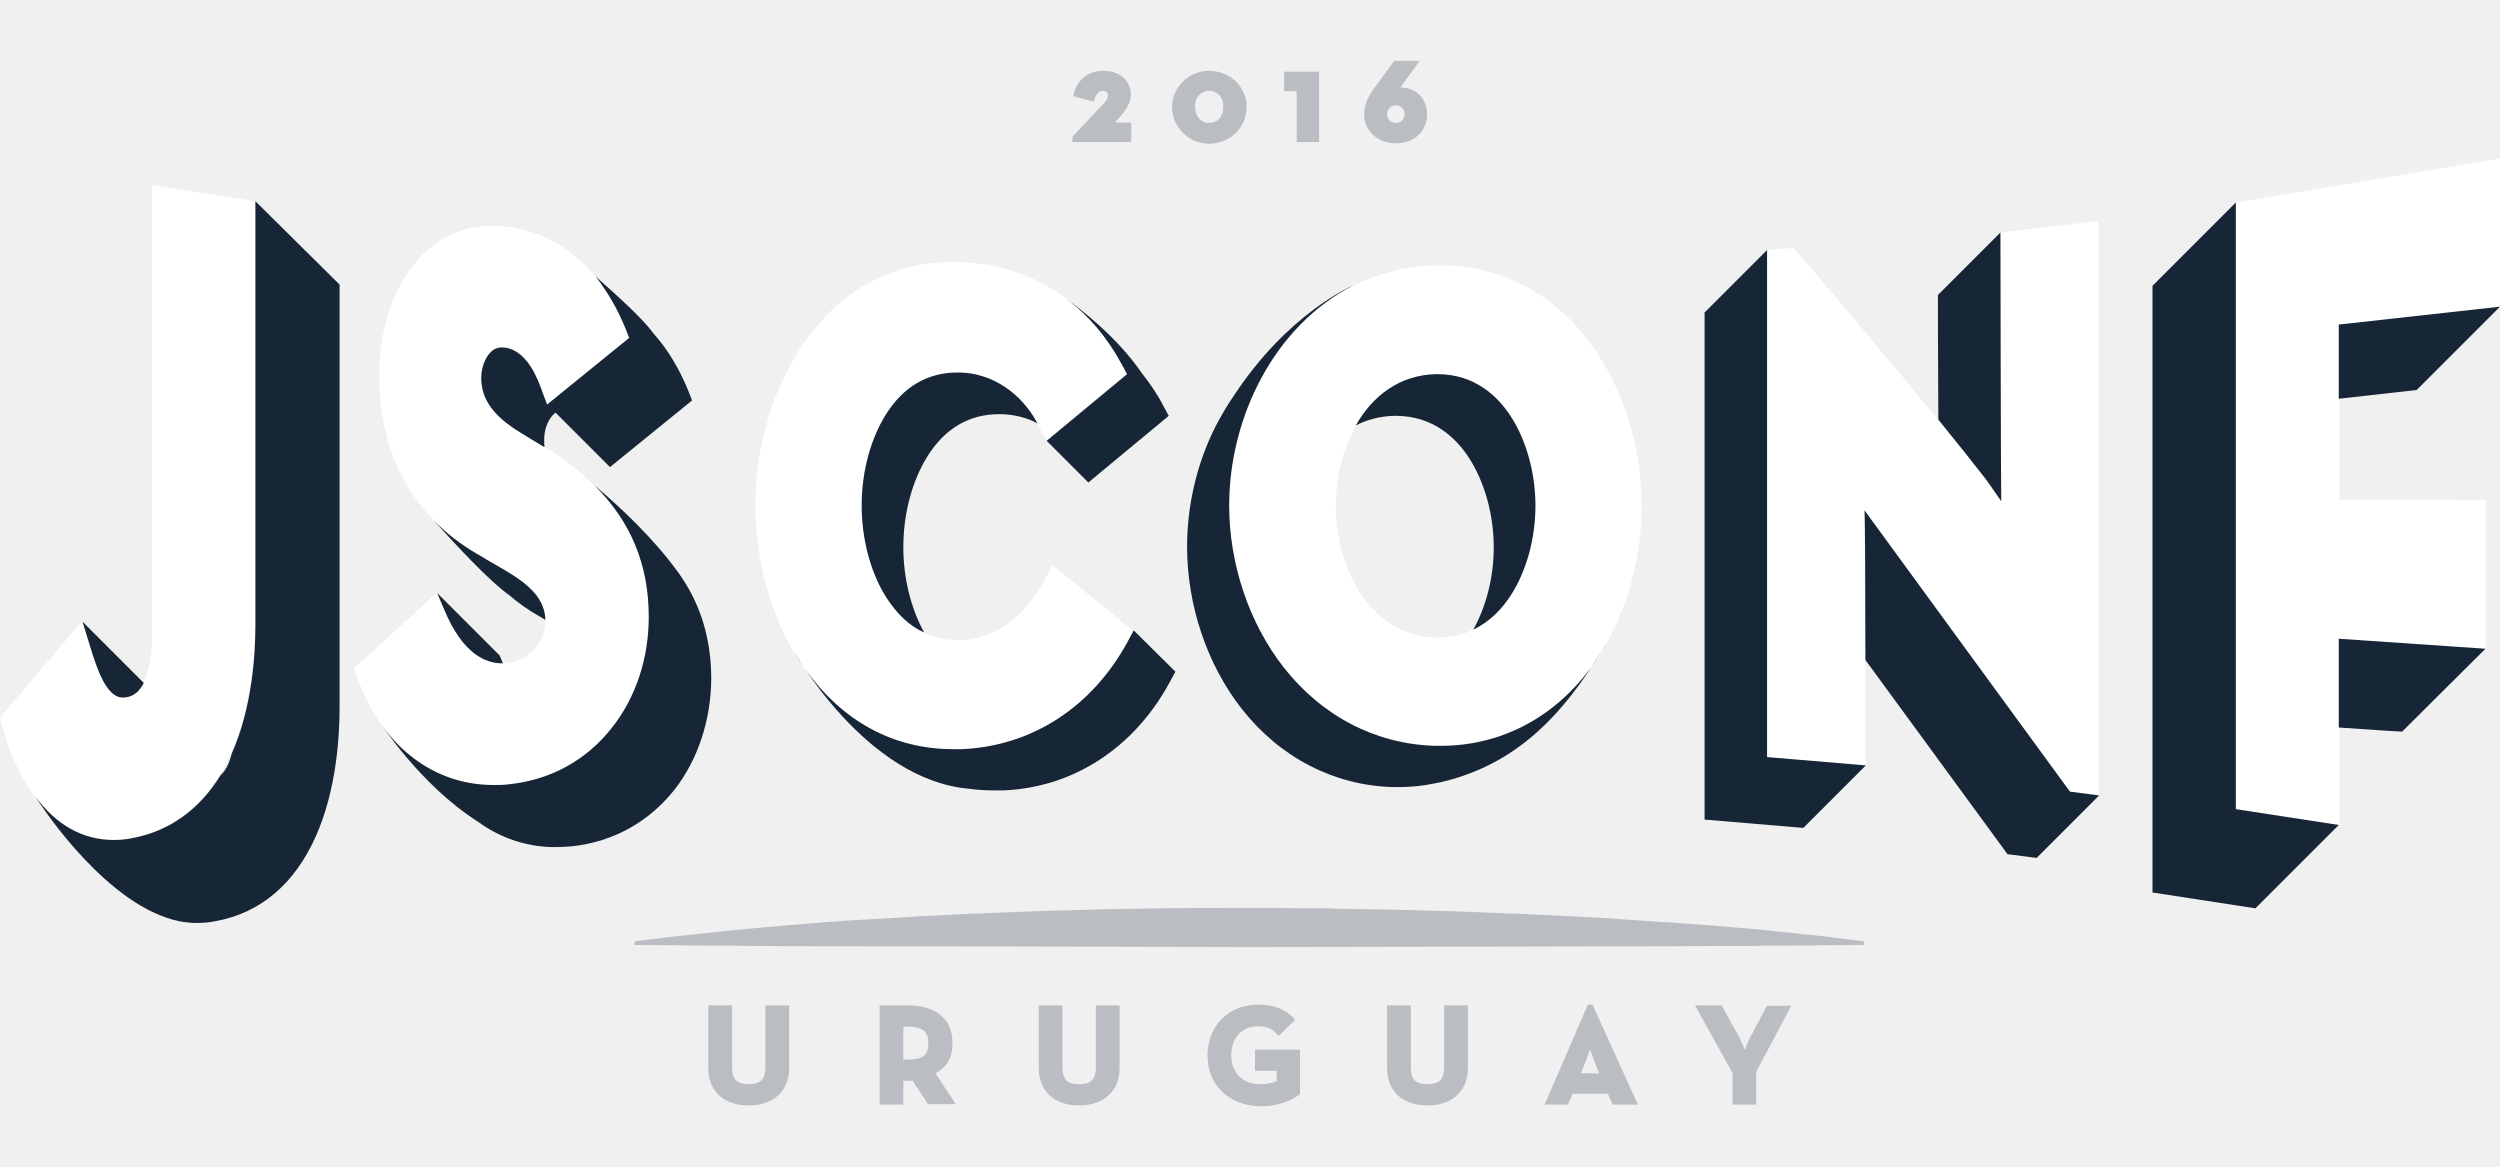
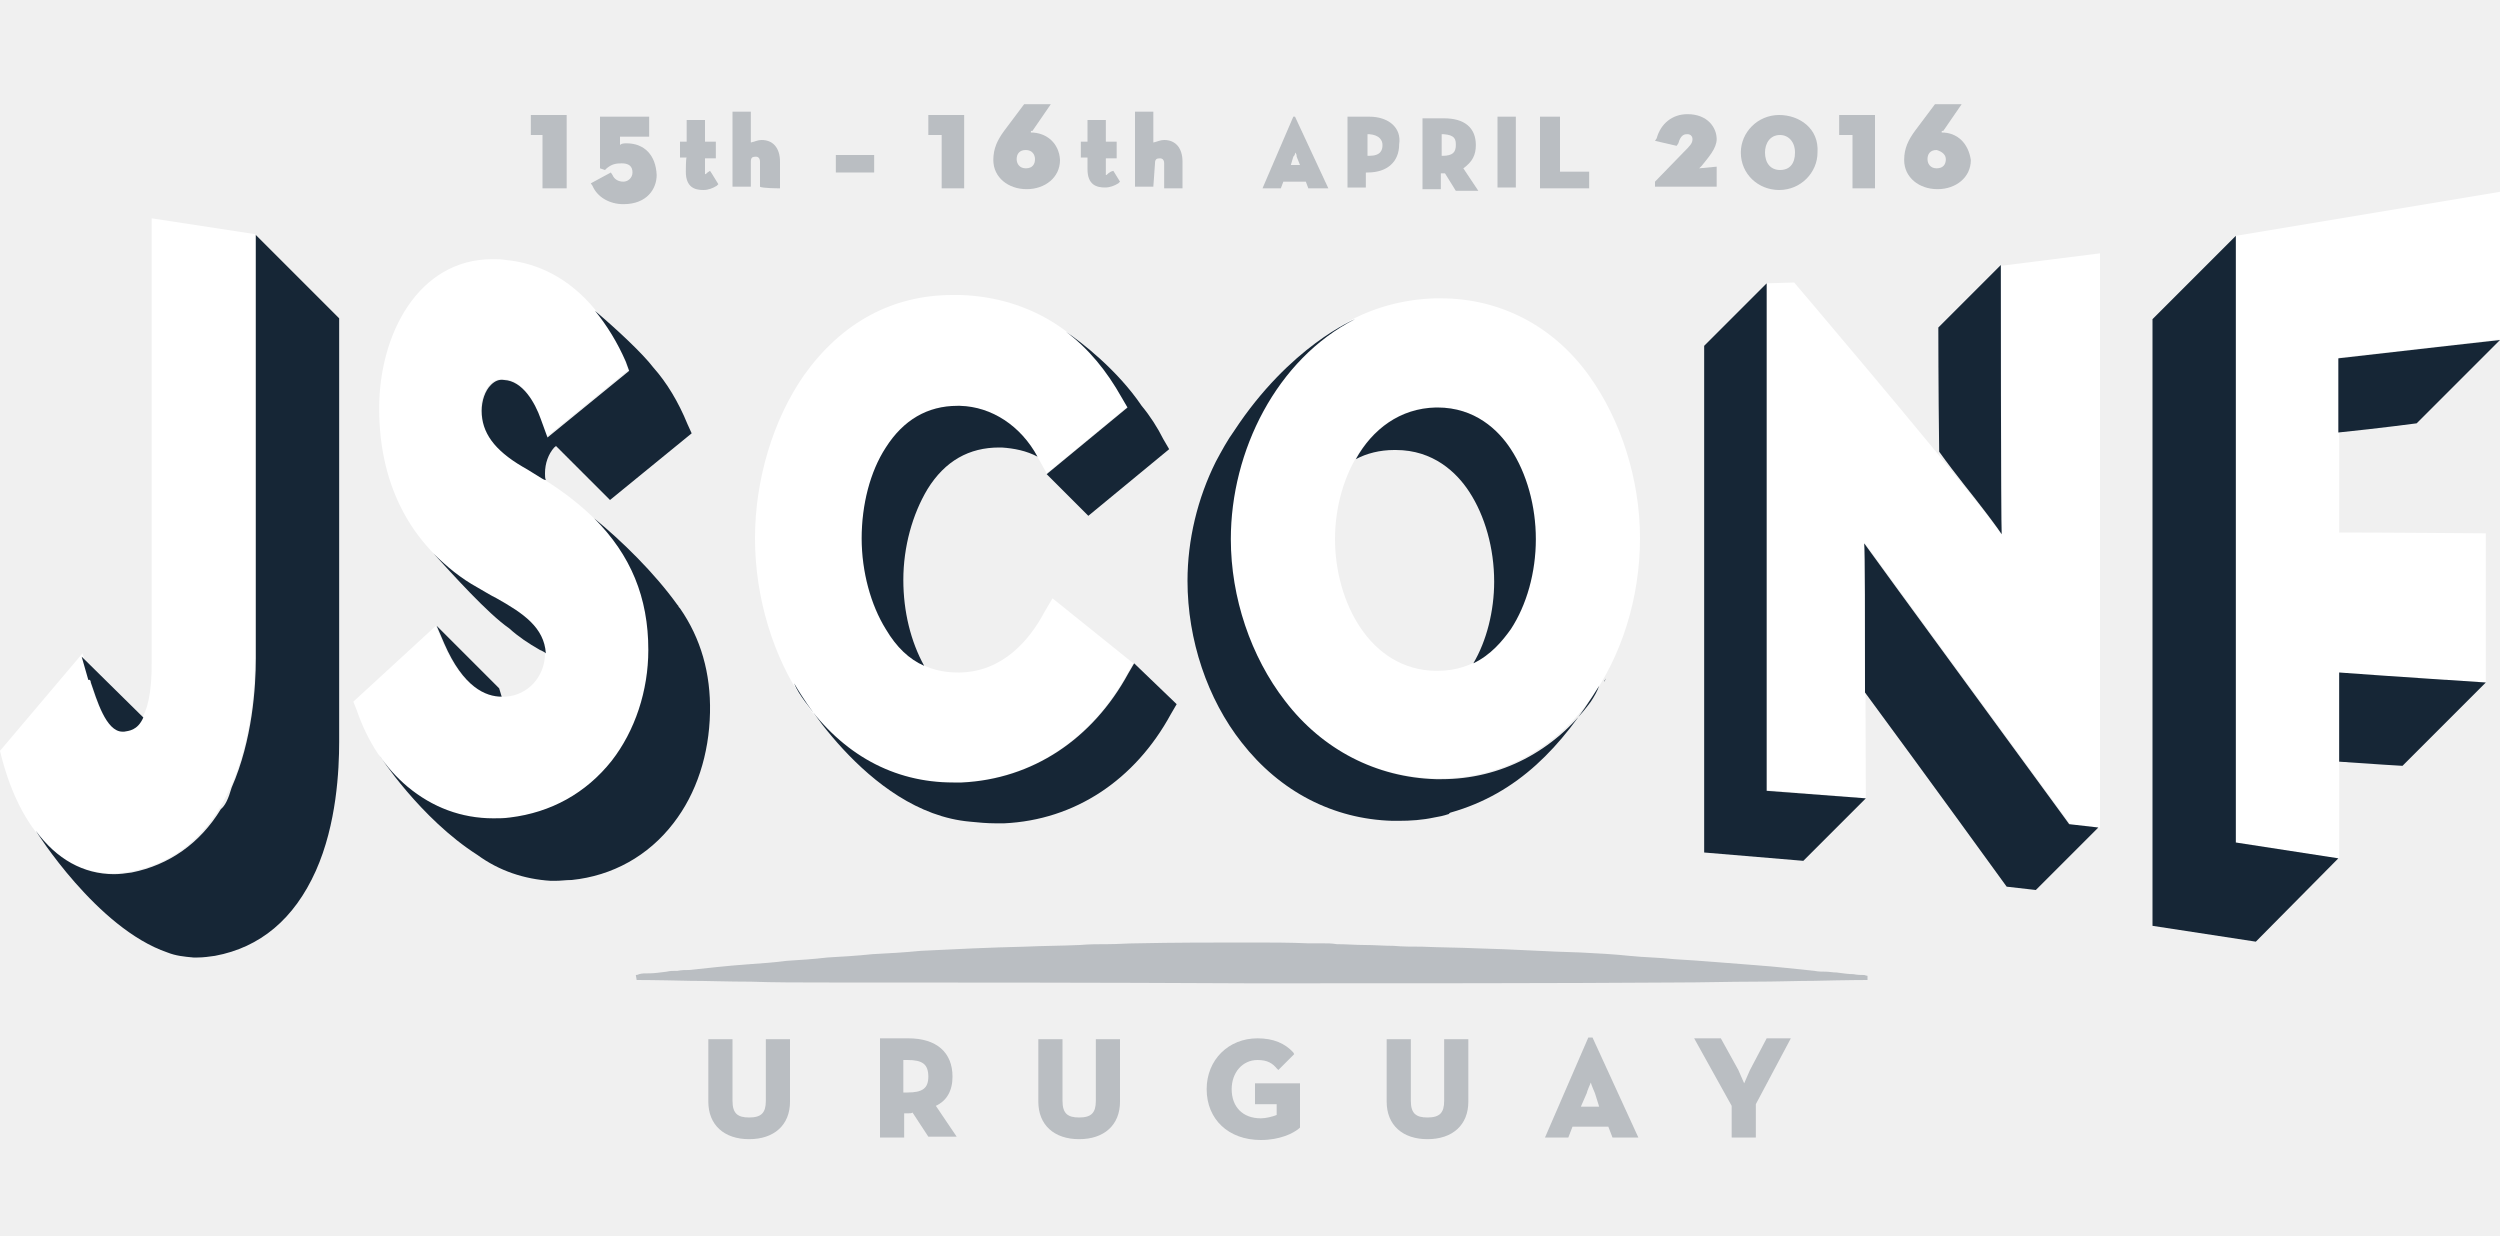
- <svg xmlns="http://www.w3.org/2000/svg" version="1.1" id="Layer_1" x="0px" y="0px" viewBox="0 0 600 280" enable-background="new 0 0 600 280" xml:space="preserve">
+ <svg xmlns="http://www.w3.org/2000/svg" version="1.1" id="Layer_1" x="0px" y="0px" viewBox="0 161 300 148.3" enable-background="new 0 161 300 148.3" xml:space="preserve">
+   <g>
+     <path fill="#FFFFFF" d="M18.2,187.2v53.1c0.1,8-2.5,8.3-3.4,8.3c-0.1,0-0.1,0-0.2,0c-1.9,0-3.2-3.8-3.8-5.9   c-0.1-0.1-0.1-0.4-0.1-0.5l-0.8-2.8L0,251.1l0.2,0.8c2.3,8.8,7.2,13.9,13.3,13.9c0.7,0,1.4-0.1,2.1-0.2c5.4-1,9.5-4.4,12.1-10.2   c2.5-5.6,2.9-12.1,2.9-15.5v-50.8L18.2,187.2z" />
+     <path fill="#FFFFFF" d="M64.9,218.3c-0.9-0.5-1.3-0.8-2.3-1.4l0,0c-3.4-2-4.8-4.1-4.9-6.7c0-1.2,0.4-2.3,1.1-3.1   c0.5-0.5,1-0.6,1.6-0.6c2.3,0.1,3.7,2.6,4.4,4.7l0.8,2.2l9.8-8l-0.4-1.1c-2.9-7.1-8-11.5-14.3-12.1c-0.5-0.1-1.1-0.1-1.6-0.1   c-8.9,0-13.6,9-13.6,17.9c0,9.6,4.1,17,11.8,21.5c0.9,0.5,1.4,0.8,2.3,1.3c3.2,1.8,5.8,3.5,5.8,6.8c-0.1,2.6-2,4.8-4.7,5   c-0.2,0-0.3,0-0.5,0c-1.9,0-4.7-1.1-7-6.4l-0.9-2.1l-9.9,9.1l0.4,1c1.3,3.8,3.4,7,6.1,9.2c2.9,2.5,6.5,3.8,10.3,3.8   c0.7,0,1.3-0.1,2-0.1c4.9-0.5,9.2-2.9,12.2-6.8c2.8-3.6,4.3-8.3,4.4-13.3C77.9,230.3,73.7,223.7,64.9,218.3z" />
+     <path fill="#FFFFFF" d="M126.3,232.8l-1,1.7c-1.7,3.2-4.9,7.1-10.1,7.2c-0.1,0-0.2,0-0.3,0c-3.6,0-6.5-1.7-8.6-5.2   c-1.9-2.9-2.9-7-2.9-10.9s1.1-7.9,2.9-10.9c2.1-3.4,5-5,8.6-5c0.1,0,0.2,0,0.3,0c4,0.1,7.4,2.5,9.4,6.3l1,1.8l9.7-8l-0.7-1.2   c-4.1-7.5-10.9-11.9-19.3-12.2c-0.4,0-0.7,0-1,0c-7.2,0-13.3,3.3-17.8,9.6c-3.7,5.3-5.9,12.5-5.9,19.6s2.2,14.3,5.9,19.6   c4.4,6.3,10.6,9.7,17.8,9.7c0.4,0,0.7,0,1,0c8.5-0.4,15.7-5.2,20-13.1l0.7-1.2L126.3,232.8z" />
+     <path fill="#FFFFFF" d="M172.9,196.8c-0.2,0-0.5,0-0.7,0c-15.5,0.5-24.7,15-24.7,28.8c0,7.1,2.4,14.2,6.5,19.4   c4.6,5.9,11,9.2,18.1,9.4c0.2,0,0.4,0,0.7,0c7.1,0,13.5-3.3,17.9-9.3c3.9-5.3,6.1-12.4,6.1-19.5s-2.3-14.2-6.1-19.5   C186.4,200.1,180,196.8,172.9,196.8z M184.3,225.7c0,4-1.1,7.9-3,10.8c-1.5,2.3-4.3,5-8.8,5c-0.1,0-0.1,0-0.2,0   c-7.9-0.1-12.1-8.3-12.1-15.8c0-7.6,4.3-15.7,12.1-15.8c0.1,0,0.1,0,0.2,0c4.5,0,7.3,2.7,8.8,5   C183.2,217.8,184.3,221.7,184.3,225.7z" />
+     <path fill="#FFFFFF" d="M240.1,192.9c0,0,0.1,30.7,0.1,32.3c-0.6-0.9-1.9-2.6-1.9-2.6c-7-8.9-23-27.7-23-27.7L212,195v60.8l11.9,1   c0,0-0.1-29.2-0.1-30.6c0.6,0.8,24.7,33.8,24.7,33.8l3.5,0.4v-69L240.1,192.9z" />
+     <path fill="#FFFFFF" d="M268.3,189.3v72.8l12.4,1.9v-22.3c5.3,0.4,17.6,1.2,17.6,1.2V225c0,0-12.2-0.1-17.6-0.1v-21   c5.9-0.6,19.4-2.2,19.4-2.2V184L268.3,189.3z" />
+   </g>
  <g>
    <g>
-       <g>
-         <path fill="#FFFFFF" d="M36.5,44.4l0,106.2c0.2,16-5.1,16.5-6.8,16.7c-0.1,0-0.3,0-0.4,0c-3.9,0-6.3-7.6-7.6-11.7     c-0.1-0.3-0.2-0.7-0.3-1l-1.7-5.5L0,172.2l0.4,1.6c4.7,17.6,14.4,27.7,26.7,27.7c1.4,0,2.8-0.1,4.2-0.4     c10.8-1.9,19.1-8.9,24.2-20.4c5-11.2,5.7-24.2,5.7-30.9V48.3L36.5,44.4z" />
-         <path fill="#FFFFFF" d="M129.8,106.7c-1.8-1.1-2.7-1.7-4.6-2.8l0,0c-6.7-4-9.6-8.1-9.7-13.3c0-2.4,0.8-4.7,2.2-6.1     c0.9-0.9,1.9-1.2,3.1-1.2c4.6,0.3,7.4,5.3,8.9,9.4l1.6,4.3l19.7-16l-0.9-2.3c-5.8-14.2-16-22.9-28.7-24.3     c-1.1-0.1-2.1-0.2-3.2-0.2c-17.9,0-27.2,18-27.2,35.7c0,19.2,8.1,34,23.6,43c1.8,1.1,2.8,1.6,4.6,2.7c6.4,3.6,11.7,7.1,11.7,13.5     c-0.1,5.3-4.1,9.6-9.4,10c-0.3,0-0.6,0-0.9,0c-3.9,0-9.5-2.2-13.9-12.7l-1.8-4.2L85,160.4l0.7,2c2.6,7.6,6.8,13.9,12.2,18.5     c5.9,5,13,7.6,20.6,7.6c1.3,0,2.7-0.1,4-0.2c9.9-1.1,18.4-5.9,24.5-13.6c5.6-7.2,8.7-16.6,8.8-26.5     C155.7,130.6,147.5,117.4,129.8,106.7z" />
-         <path fill="#FFFFFF" d="M252.6,135.7l-1.9,3.5c-3.5,6.4-9.8,14.1-20.2,14.4c-0.2,0-0.4,0-0.6,0c-7.2,0-13-3.5-17.3-10.3     c-3.7-5.9-5.8-13.9-5.8-21.9c0-8,2.1-15.9,5.8-21.8c4.2-6.7,10-10.1,17.2-10.1c0.2,0,0.4,0,0.6,0c7.9,0.2,14.9,4.9,18.8,12.6     l1.9,3.6l19.3-16l-1.3-2.4c-8.1-15-21.7-23.7-38.5-24.4c-0.7,0-1.3,0-2,0c-14.4,0-26.7,6.6-35.5,19.2     c-7.5,10.7-11.8,24.9-11.8,39.2c0,14.3,4.3,28.6,11.8,39.3c8.8,12.6,21.1,19.3,35.6,19.3c0.7,0,1.3,0,2,0     c16.9-0.7,31.5-10.3,40-26.1l1.3-2.4L252.6,135.7z" />
-         <path fill="#FFFFFF" d="M345.8,63.7c-0.4,0-0.9,0-1.4,0c-30.9,0.9-49.4,30-49.4,57.6c0,14.1,4.8,28.3,13.1,38.9     c9.2,11.7,22.1,18.4,36.3,18.8c0.5,0,0.9,0,1.4,0c14.3,0,27-6.6,35.9-18.6c7.8-10.6,12.3-24.8,12.3-39s-4.5-28.4-12.3-39     C372.8,70.3,360,63.7,345.8,63.7z M368.6,121.4c0,7.9-2.2,15.8-6,21.6c-3,4.6-8.5,10-17.5,10c-0.1,0-0.3,0-0.4,0     c-15.7-0.3-24.1-16.5-24.1-31.6c0-15.1,8.5-31.3,24.1-31.6c0.1,0,0.3,0,0.4,0c9,0,14.5,5.4,17.5,10     C366.4,105.6,368.6,113.5,368.6,121.4z" />
-         <path fill="#FFFFFF" d="M480.1,55.8c0,0,0.1,61.5,0.2,64.5c-1.2-1.8-3.7-5.3-3.7-5.3c-13.9-17.9-46.1-55.5-46.1-55.5l-6.5,0.5     v121.7l23.7,2c0,0-0.1-58.5-0.3-61.2c1.2,1.7,49.3,67.5,49.3,67.5l7,0.9V53L480.1,55.8z" />
-         <path fill="#FFFFFF" d="M536.6,48.6v145.6l24.8,3.8v-44.7c10.6,0.7,35.2,2.4,35.2,2.4V120c0,0-24.5-0.1-35.2-0.1v-42     c11.9-1.2,38.7-4.3,38.7-4.3V38L536.6,48.6z" />
-       </g>
-       <g>
-         <g>
-           <path fill="#162636" d="M61.3,48.3v101.7c0,6.7-0.7,19.7-5.7,30.9c0,0,0,0,0,0c-0.7,2.8-1.7,4.3-2.7,5.2      c-5.1,8.3-12.4,13.5-21.4,15.1c-1.4,0.3-2.9,0.4-4.2,0.4c-7.4,0-13.8-3.6-18.8-10.4l0,0c0,0,14.6,23.4,31.6,29.1      c2,0.7,4.1,1.1,6.3,1.2c0.3,0,0.6,0,1,0c1.4,0,2.8-0.1,4.2-0.4c10.8-1.9,19.1-8.9,24.2-20.4c5-11.2,5.7-24.2,5.7-30.9V68.3      L61.3,48.3z" />
-           <path fill="#162636" d="M21.8,155.7c1.3,4.1,3.6,11.7,7.6,11.7c0.1,0,0.3,0,0.4,0c1-0.1,3.1-0.3,4.7-3.5l-14.7-14.7l1.7,5.5      C21.6,155,21.7,155.3,21.8,155.7z" />
-         </g>
-         <g>
-           <polygon fill="#162636" points="100.9,121.4 100.9,121.4 100.9,121.4     " />
-           <path fill="#162636" d="M150.1,78.8l0.9,2.3l-19.7,16l-1.6-4.3c-1.5-4.1-4.3-9.1-8.9-9.4c-1.2-0.1-2.3,0.3-3.1,1.2      c-1.3,1.3-2.2,3.7-2.2,6.1c0,5.2,3,9.3,9.7,13.3l0,0c1.8,1.1,2.7,1.7,4.6,2.8c0.3,0.2,0.6,0.4,0.9,0.5c0,0,0,0,0,0      c-0.1-0.5-0.1-1.1-0.1-1.7c0-2.4,0.8-4.7,2.2-6.1c0.2-0.2,0.4-0.3,0.5-0.5l13.1,13.1l19.7-16l-0.9-2.3c-2.2-5.4-5-10-8.3-13.7      l0,0c-2.5-3.5-8.6-9-13.9-13.7C145.7,69.9,148.2,74.1,150.1,78.8z" />
-           <path fill="#162636" d="M120.5,159.2c0.1,0,0.1,0,0.2,0l-0.8-1.9l-15-15l1.8,4.2C111.1,157,116.6,159.2,120.5,159.2z" />
-           <path fill="#162636" d="M119.2,135.7c-1.9-1.1-2.8-1.6-4.6-2.7c-4-2.3-7.5-5-10.5-8.1c4.6,5.1,13.1,14.4,18.2,18c0,0,0,0,0,0      c2.2,1.9,4.6,3.6,7.3,5.1c0.5,0.3,0.9,0.5,1.3,0.8C130.7,142.7,125.5,139.3,119.2,135.7z" />
-           <path fill="#162636" d="M163.2,138C163.2,138,163.2,138,163.2,138c-0.1-0.2-0.3-0.4-0.4-0.6c0,0-0.1-0.1-0.1-0.1      c-5.6-7.8-13.5-15.3-20-20.8c8.8,8.8,13,19.1,13,31.6c0,9.9-3.1,19.3-8.8,26.5c-6.1,7.8-14.6,12.5-24.5,13.6      c-1.3,0.2-2.7,0.2-4,0.2c-7.6,0-14.7-2.6-20.6-7.6c-2.5-2.1-4.8-4.7-6.7-7.6c0,0,9.7,15.2,23.6,24c5.2,3.8,11.2,5.9,17.6,6.1      c0.4,0,0.7,0,1.1,0c1.3,0,2.7-0.1,4-0.2c9.9-1.1,18.4-5.9,24.5-13.6c5.6-7.2,8.7-16.6,8.8-26.5      C170.7,153.6,168.3,145.3,163.2,138z" />
-         </g>
-         <g>
-           <path fill="#162636" d="M269.2,87.4l1.3,2.4l-19.3,16l10,10l19.3-16l-1.3-2.4c-1.5-2.9-3.3-5.5-5.2-7.9c0,0,0,0,0,0      c-5.9-8.6-14.6-15.3-18.3-17.9C261.1,75.5,265.7,80.9,269.2,87.4z" />
-           <path fill="#162636" d="M221.8,151.8c-3.2-5.8-5-13.1-5-20.5c0-8,2.1-15.9,5.8-21.8c4.2-6.7,10-10.1,17.2-10.1      c0.2,0,0.4,0,0.6,0c3,0.1,6,0.8,8.6,2.2c-4-7.4-10.9-12-18.6-12.2c-0.2,0-0.4,0-0.6,0c-7.2,0-13,3.4-17.2,10.1      c-3.7,5.9-5.8,13.8-5.8,21.8c0,8,2.1,16,5.8,21.9C215.2,147.3,218.2,150.2,221.8,151.8z" />
-           <path fill="#162636" d="M272.1,151.3l-1.3,2.4c-8.5,15.9-23.1,25.4-40,26.1c-0.7,0-1.4,0-2,0c-14.4,0-26.7-6.7-35.6-19.3      c-1-1.4-1.9-2.8-2.7-4.3l0,0c0,0,17.2,31,42.1,33.1c0,0,0,0,0,0c2,0.3,4.1,0.4,6.2,0.4c0.7,0,1.3,0,2,0      c16.9-0.7,31.5-10.3,40-26.1l1.3-2.4L272.1,151.3z" />
-           <path fill="#162636" d="M253.9,70.3C253.9,70.3,253.9,70.3,253.9,70.3L253.9,70.3C253.9,70.3,253.9,70.3,253.9,70.3z" />
-         </g>
-         <g>
-           <path fill="#162636" d="M381.7,160.4c-8.9,12-21.7,18.6-35.9,18.6c-0.5,0-0.9,0-1.4,0c-14.2-0.4-27.1-7.1-36.3-18.8      c-8.3-10.6-13.1-24.8-13.1-38.9c0-21.2,10.9-43.2,29.8-52.8l0,0c0,0-15.6,6.4-28.9,26.8c-1.6,2.3-3,4.8-4.3,7.3c0,0,0,0,0,0l0,0      c-4.4,8.8-6.7,18.8-6.7,28.6c0,14.1,4.8,28.3,13.1,38.9c9.2,11.7,22.1,18.4,36.3,18.8c0.5,0,0.9,0,1.4,0c3,0,5.9-0.3,8.7-0.9      c0,0,0,0,0,0c0,0,0,0,0,0c1.2-0.2,2.3-0.5,3.5-0.8c0.1,0,0.2-0.1,0.3-0.1c0.1,0,0.2-0.1,0.4-0.1c16.2-4.7,26.6-15.7,35.6-30.5      C383.4,157.9,382.6,159.2,381.7,160.4z" />
-           <path fill="#162636" d="M362.5,143c3.8-5.8,6-13.7,6-21.6c0-7.9-2.2-15.8-6-21.6c-3-4.6-8.5-10-17.5-10c-0.1,0-0.3,0-0.4,0      c-8.7,0.2-15.2,5.2-19.2,12.3c2.7-1.4,5.8-2.2,9.2-2.3c0.1,0,0.3,0,0.4,0c9,0,14.5,5.4,17.5,10c3.8,5.8,6,13.7,6,21.6      c0,7.1-1.8,14.1-4.9,19.7C357.8,149.1,360.6,145.9,362.5,143z" />
-           <path fill="#162636" d="M384.9,155.6c0.2-0.3,0.3-0.5,0.5-0.8c0,0,0,0,0,0C385.2,155.1,385,155.3,384.9,155.6z" />
-         </g>
-         <g>
-           <path fill="#162636" d="M476.6,115c0,0,2.5,3.5,3.7,5.3c-0.1-3-0.2-64.5-0.2-64.5l-15,15c0,0,0,14.6,0.1,29.9      C469.5,106,473.5,111,476.6,115z" />
-           <polygon fill="#162636" points="424.1,60 409.1,75 409.1,196.7 432.8,198.7 447.8,183.7 424.1,181.7     " />
-           <path fill="#162636" d="M447.5,122.5c0.1,1.5,0.2,19.7,0.2,35.9c14.5,19.8,34.1,46.6,34.1,46.6l7,0.9l15-15l-7-0.9      C496.8,190,448.7,124.2,447.5,122.5z" />
-         </g>
-         <g>
-           <path fill="#162636" d="M596.5,155.7c0,0-24.6-1.7-35.2-2.4v21.3c8.2,0.6,15.2,1,15.2,1L596.5,155.7L596.5,155.7L596.5,155.7z" />
-           <path fill="#162636" d="M561.3,77.9v17.8c9.8-1.1,18.7-2.1,18.7-2.1l20-20C600,73.6,573.2,76.6,561.3,77.9z" />
-           <polygon fill="#162636" points="536.6,48.6 516.6,68.6 516.6,214.2 541.3,218 561.3,198 536.6,194.2     " />
-         </g>
-       </g>
+       <path fill="#162636" d="M30.7,189.2V240c0,3.4-0.4,9.8-2.9,15.5l0,0c-0.4,1.4-0.8,2.2-1.3,2.6c-2.5,4.1-6.2,6.7-10.7,7.6    c-0.7,0.1-1.4,0.2-2.1,0.2c-3.7,0-6.9-1.8-9.4-5.2l0,0c0,0,7.3,11.7,15.8,14.6c1,0.4,2,0.5,3.1,0.6c0.1,0,0.3,0,0.5,0    c0.7,0,1.4-0.1,2.1-0.2c5.4-1,9.5-4.4,12.1-10.2c2.5-5.6,2.8-12.1,2.8-15.5v-50.8L30.7,189.2z" />
+       <path fill="#162636" d="M10.9,242.9c0.7,2,1.8,5.9,3.8,5.9c0.1,0,0.1,0,0.2,0c0.5-0.1,1.6-0.1,2.3-1.7l-7.4-7.3l0.8,2.8    C10.8,242.5,10.9,242.7,10.9,242.9z" />
    </g>
-     <g opacity="0.25">
-       <g>
-         <path fill="#162636" d="M267.7,29.3l0.4-0.5c1.7-1.8,3.3-3.8,3.3-6.1c0-2.9-2.1-5.7-6.7-5.7c-3.5,0-6.2,2.2-7,5.5l-0.1,0.6     l4.9,1.3l0.2-0.6c0.7-2,1.7-2,2-2c0.8,0,1.2,0.4,1.2,1.1c0,0.9-0.5,1.5-2.1,3.1l-6.4,6.8v1.3h14.1v-4.7h-4.1     C267.6,29.4,267.6,29.3,267.7,29.3z" />
-         <path fill="#162636" d="M290.2,17c-4.9,0-8.9,3.9-8.9,8.7c0,4.8,4,8.8,8.9,8.8c4.9,0,9-3.9,9-8.8C299.2,20.8,295.2,17,290.2,17z      M290.2,29.5c-2,0-3.4-1.6-3.4-3.9c0-2.3,1.4-3.8,3.4-3.8c2,0,3.4,1.5,3.4,3.8C293.6,28,292.2,29.5,290.2,29.5z" />
-         <polygon fill="#162636" points="308.2,21.9 311.2,21.9 311.2,34.1 316.6,34.1 316.6,17.2 308.2,17.2    " />
-         <path fill="#162636" d="M336.1,21C336.1,21,336.1,21,336.1,21c0-0.1,0.1-0.2,0.2-0.3l4.4-6.1h-6.1l-4.6,6.3     c-1.6,2.2-2.6,4.1-2.6,6.6c0,3.9,3.3,6.9,7.6,6.9c4.4,0,7.5-2.9,7.5-7C342.5,23.7,339.9,21,336.1,21z M337.1,27.4     c0,1-0.7,2.1-2.1,2.1s-2.1-1.1-2.1-2.1c0-1,0.7-2.1,2.1-2.1S337.1,26.4,337.1,27.4z" />
-       </g>
-       <path fill="#162636" d="M152.5,225.9c0,0,0.3,0,0.8-0.1c0.6-0.1,1.4-0.2,2.5-0.3c1.1-0.1,2.4-0.3,4-0.5c0.8-0.1,1.6-0.2,2.5-0.3    c0.9-0.1,1.9-0.2,2.9-0.3c4-0.4,8.9-1,14.5-1.5c2.8-0.3,5.8-0.5,8.9-0.8c3.2-0.3,6.5-0.5,9.9-0.8c3.5-0.3,7.1-0.5,10.8-0.7    c3.7-0.2,7.6-0.4,11.5-0.7c7.9-0.4,16.3-0.8,24.9-1.1c4.3-0.2,8.7-0.3,13.2-0.4c2.2-0.1,4.5-0.1,6.7-0.2c2.2,0,4.5-0.1,6.8-0.1    c9.1-0.2,18.3-0.2,27.5-0.2c4.6,0,9.2,0,13.8,0.1c1.1,0,2.3,0,3.4,0c1.1,0,2.3,0,3.4,0.1c2.3,0,4.6,0.1,6.8,0.1    c2.3,0,4.5,0.1,6.8,0.1c2.2,0.1,4.5,0.1,6.7,0.2c4.4,0.1,8.8,0.2,13.2,0.4c8.6,0.3,17,0.7,24.9,1.1c4,0.2,7.8,0.4,11.5,0.7    c3.7,0.3,7.3,0.5,10.8,0.7c6.9,0.5,13.3,1,18.9,1.5c5.6,0.5,10.5,1.1,14.5,1.5c1,0.1,2,0.2,2.9,0.3c0.9,0.1,1.7,0.2,2.5,0.3    c1.6,0.2,2.9,0.4,4,0.5c1.1,0.1,1.9,0.3,2.5,0.3c0.6,0.1,0.8,0.1,0.8,0.1v0.9c0,0-4.6,0-12.7,0.1c-4,0-8.9,0.1-14.5,0.1    c-5.6,0-12,0.1-18.9,0.1c-27.7,0.1-64.5,0.1-101.4,0.2c-36.9-0.1-73.8-0.2-101.4-0.2c-6.9,0-13.3,0-18.9-0.1    c-5.6,0-10.5-0.1-14.5-0.1c-8.1-0.1-12.7-0.1-12.7-0.1V225.9z" />
-       <g>
-         <path fill="#162636" d="M183.7,256.1c0,2.9-1.1,4.1-4,4.1c-2.9,0-4-1.1-4-4.1v-14.8H170v15c0,5.6,3.7,9,9.7,9c6,0,9.7-3.5,9.7-9     v-15h-5.7V256.1z" />
-         <path fill="#162636" d="M228.6,250.4c0-5.8-3.9-9.1-10.7-9.1h-6.8v23.8h5.7v-5.7h1.1c0.4,0,0.7,0,1.1-0.1l3.7,5.7h6.7l-4.9-7.4     C227.2,256.2,228.6,253.8,228.6,250.4z M216.8,246.4h1c3.6,0,5,1.1,5,4c0,2.8-1.3,3.9-5,3.9h-1V246.4z" />
-         <path fill="#162636" d="M263,256.1c0,2.9-1.1,4.1-4,4.1c-2.9,0-4-1.1-4-4.1v-14.8h-5.7v15c0,5.6,3.7,9,9.7,9c6,0,9.7-3.5,9.7-9     v-15H263V256.1z" />
-         <path fill="#162636" d="M300.9,257h5.5v2.5c-1,0.4-2.5,0.7-3.9,0.7c-4.3,0-7-2.7-7-7c0-4.1,2.6-6.9,6.3-6.9     c2.4,0,3.6,0.7,4.7,1.9l0.4,0.4l3.9-3.8l-0.3-0.4c-2-2.2-4.8-3.3-8.6-3.3c-7,0-12.1,5.1-12.1,12.2c0,7.2,5.3,12.2,12.9,12.2     c4.5,0,7.8-1.7,9.1-2.8l0.2-0.2v-10.6h-10.8V257z" />
-         <path fill="#162636" d="M346.6,256.1c0,2.9-1.1,4.1-4,4.1c-2.9,0-4-1.1-4-4.1v-14.8h-5.7v15c0,5.6,3.7,9,9.7,9c6,0,9.7-3.5,9.7-9     v-15h-5.7V256.1z" />
-         <path fill="#162636" d="M381.1,241.1l-10.4,24h5.6l1.1-2.6h8.5l1.1,2.6h6.1l-10.9-24H381.1z M383.8,257.6h-4.4l1.3-3.2     c0.3-0.8,0.6-1.7,0.9-2.5c0.3,0.8,0.6,1.7,0.9,2.5L383.8,257.6z" />
-         <path fill="#162636" d="M424.1,241.3l-4,7.6c-0.5,0.9-1,2.1-1.3,3.1c-0.4-0.9-0.9-2.2-1.4-3.1l-4.2-7.6h-6.4l9,16.2v7.6h5.7v-7.9     l8.4-15.8H424.1z" />
-       </g>
+     <g>
+       <path fill="#162636" d="M50.5,225.7L50.5,225.7L50.5,225.7z" />
+       <path fill="#162636" d="M75.1,204.4l0.4,1.1l-9.8,8l-0.8-2.2c-0.7-2-2.2-4.6-4.4-4.7c-0.6-0.1-1.1,0.1-1.6,0.6    c-0.7,0.7-1.1,1.9-1.1,3.1c0,2.6,1.5,4.7,4.9,6.7l0,0c0.9,0.5,1.3,0.8,2.3,1.4c0.2,0.1,0.3,0.2,0.5,0.2l0,0    c-0.1-0.2-0.1-0.5-0.1-0.8c0-1.2,0.4-2.3,1.1-3.1c0.1-0.1,0.2-0.1,0.2-0.2l6.5,6.5l9.8-8l-0.5-1.1c-1.1-2.7-2.5-5-4.1-6.8l0,0    c-1.3-1.7-4.3-4.5-7-6.8C72.8,200,74.1,202.1,75.1,204.4z" />
+       <path fill="#162636" d="M60.2,244.6C60.3,244.6,60.3,244.6,60.2,244.6l-0.3-1l-7.5-7.5l0.9,2.1C55.6,243.5,58.3,244.6,60.2,244.6z    " />
+       <path fill="#162636" d="M59.6,232.8c-1-0.5-1.4-0.8-2.3-1.3c-2-1.1-3.7-2.5-5.3-4.1c2.3,2.5,6.5,7.2,9.1,9l0,0    c1.1,1,2.3,1.8,3.7,2.6c0.2,0.1,0.5,0.2,0.7,0.4C65.3,236.3,62.8,234.6,59.6,232.8z" />
+       <path fill="#162636" d="M81.6,234L81.6,234c-0.1-0.1-0.2-0.2-0.2-0.3l-0.1-0.1c-2.8-3.9-6.7-7.7-10-10.4c4.4,4.4,6.5,9.5,6.5,15.8    c0,4.9-1.6,9.7-4.4,13.3c-3.1,3.9-7.3,6.2-12.2,6.8c-0.7,0.1-1.3,0.1-2,0.1c-3.8,0-7.3-1.3-10.3-3.8c-1.3-1.1-2.4-2.3-3.4-3.8    c0,0,4.9,7.6,11.8,12c2.6,1.9,5.6,2.9,8.8,3.1c0.2,0,0.4,0,0.5,0c0.7,0,1.3-0.1,2-0.1c4.9-0.5,9.2-2.9,12.2-6.8    c2.8-3.6,4.3-8.3,4.4-13.3C85.3,241.8,84.1,237.6,81.6,234z" />
+     </g>
+     <g>
+       <path fill="#162636" d="M134.6,208.7l0.7,1.2l-9.7,8l5,5l9.7-8l-0.7-1.2c-0.7-1.4-1.6-2.8-2.6-4l0,0c-2.9-4.3-7.3-7.7-9.1-8.9    C130.6,202.8,132.8,205.5,134.6,208.7z" />
+       <path fill="#162636" d="M110.9,240.9c-1.6-2.9-2.5-6.5-2.5-10.3c0-4,1.1-7.9,2.9-10.9c2.1-3.4,5-5,8.6-5c0.1,0,0.2,0,0.3,0    c1.5,0.1,3,0.4,4.3,1.1c-2-3.7-5.5-6-9.3-6.1c-0.1,0-0.2,0-0.3,0c-3.6,0-6.5,1.7-8.6,5c-1.9,2.9-2.9,6.9-2.9,10.9s1.1,8,2.9,10.9    C107.6,238.7,109.1,240.1,110.9,240.9z" />
+       <path fill="#162636" d="M136.1,240.6l-0.7,1.2c-4.3,7.9-11.5,12.7-20,13.1c-0.4,0-0.7,0-1,0c-7.2,0-13.3-3.4-17.8-9.7    c-0.5-0.7-1-1.4-1.3-2.2l0,0c0,0,8.6,15.5,21.1,16.6l0,0c1,0.1,2,0.2,3.1,0.2c0.4,0,0.7,0,1,0c8.5-0.4,15.7-5.2,20-13.1l0.7-1.2    L136.1,240.6z" />
+       <path fill="#162636" d="M127,200.1L127,200.1L127,200.1L127,200.1z" />
+     </g>
+     <g>
+       <path fill="#162636" d="M190.9,245.2c-4.4,6-10.9,9.3-17.9,9.3c-0.2,0-0.5,0-0.7,0c-7.1-0.2-13.6-3.5-18.1-9.4    c-4.1-5.3-6.5-12.4-6.5-19.4c0-10.6,5.5-21.6,14.9-26.4l0,0c0,0-7.8,3.2-14.5,13.4c-0.8,1.1-1.5,2.4-2.2,3.7l0,0l0,0    c-2.2,4.4-3.4,9.4-3.4,14.3c0,7.1,2.4,14.2,6.5,19.4c4.6,5.9,11,9.2,18.1,9.4c0.2,0,0.5,0,0.7,0c1.5,0,2.9-0.1,4.3-0.4l0,0l0,0    c0.6-0.1,1.1-0.2,1.7-0.4c0.1,0,0.1-0.1,0.1-0.1c0.1,0,0.1-0.1,0.2-0.1c8.1-2.3,13.3-7.9,17.8-15.2    C191.7,243.9,191.3,244.6,190.9,245.2z" />
+       <path fill="#162636" d="M181.3,236.5c1.9-2.9,3-6.8,3-10.8s-1.1-7.9-3-10.8c-1.5-2.3-4.3-5-8.8-5c-0.1,0-0.1,0-0.2,0    c-4.3,0.1-7.6,2.6-9.6,6.2c1.3-0.7,2.9-1.1,4.6-1.1c0.1,0,0.1,0,0.2,0c4.5,0,7.3,2.7,8.8,5c1.9,2.9,3,6.8,3,10.8    c0,3.5-0.9,7.1-2.5,9.8C178.9,239.6,180.3,237.9,181.3,236.5z" />
+       <path fill="#162636" d="M192.5,242.8c0.1-0.1,0.1-0.2,0.2-0.4l0,0C192.6,242.6,192.5,242.7,192.5,242.8z" />
+     </g>
+     <g>
+       <path fill="#162636" d="M238.3,222.5c0,0,1.3,1.7,1.9,2.6c-0.1-1.5-0.1-32.3-0.1-32.3l-7.5,7.5c0,0,0,7.3,0.1,14.9    C234.7,218,236.8,220.5,238.3,222.5z" />
+       <polygon fill="#162636" points="212,195 204.5,202.5 204.5,263.3 216.4,264.3 223.9,256.8 212,255.9   " />
+       <path fill="#162636" d="M223.7,226.2c0.1,0.7,0.1,9.8,0.1,17.9c7.3,9.9,17,23.3,17,23.3l3.5,0.4l7.5-7.5l-3.5-0.4    C248.4,260,224.3,227.1,223.7,226.2z" />
+     </g>
+     <g>
+       <path fill="#162636" d="M298.3,242.9c0,0-12.3-0.8-17.6-1.2v10.7c4.1,0.3,7.6,0.5,7.6,0.5L298.3,242.9L298.3,242.9L298.3,242.9z" />
+       <path fill="#162636" d="M280.6,204v8.9c4.9-0.5,9.4-1.1,9.4-1.1l10-10C300,201.8,286.6,203.3,280.6,204z" />
+       <polygon fill="#162636" points="268.3,189.3 258.3,199.3 258.3,272.1 270.7,274 280.6,264 268.3,262.1   " />
    </g>
  </g>
+   <g opacity="0.25">
+     <g>
+       <polygon fill="#162636" points="65.1,183.6 68,183.6 68,174.8 63.7,174.8 63.7,177.2 65.1,177.2   " />
+       <path fill="#162636" d="M75.2,178.2c-0.3,0-0.6,0-0.8,0.2v-1h3.5V175H72v6.2l0.6,0.2l0.2-0.2c0.6-0.5,1.1-0.6,1.8-0.6    c0.8,0,1.3,0.3,1.3,1.1c0,0.6-0.5,1.1-1.1,1.1s-1.1-0.3-1.3-0.8l-0.2-0.3l-2.4,1.3l0.2,0.3c0.6,1.4,2.1,2.2,3.7,2.2    c2.9,0,4-1.9,4-3.5C78.7,179.6,77.3,178.2,75.2,178.2z" />
+       <path fill="#162636" d="M82.3,181.6c0,1.9,1.1,2.2,2.1,2.2c0.6,0,1.1-0.2,1.6-0.5l0.2-0.2l-0.8-1.3l-0.2-0.3l-0.3,0.2    c-0.2,0.2-0.2,0.2-0.3,0.2c0,0,0-0.2,0-0.3V180h1.3V178h-1.3v-2.6h-2.2v2.6h-0.8v1.9h0.8C82.3,179.9,82.3,181.6,82.3,181.6z" />
+       <path fill="#162636" d="M93.6,183.6v-3.2c0-1.6-0.8-2.6-2.2-2.6c-0.5,0-0.8,0.2-1.3,0.3v-3.7h-2.2v9h2.2v-3c0-0.5,0.2-0.6,0.6-0.6    c0.3,0,0.5,0.2,0.5,0.6v3C91.4,183.6,93.6,183.6,93.6,183.6z" />
+       <rect x="100.3" y="179.6" fill="#162636" width="4.6" height="2.1" />
+       <polygon fill="#162636" points="111.4,177.2 113,177.2 113,183.6 115.7,183.6 115.7,174.8 111.4,174.8   " />
+       <path fill="#162636" d="M123.7,176.9L123.7,176.9c0-0.2,0-0.2,0.2-0.2l2.2-3.2h-3.2l-2.4,3.2c-0.8,1.1-1.3,2.1-1.3,3.5    c0,2.1,1.8,3.5,4,3.5c2.2,0,4-1.4,4-3.5C127.1,178.2,125.6,176.9,123.7,176.9z M124.2,180.1c0,0.6-0.3,1.1-1.1,1.1    c-0.8,0-1.1-0.6-1.1-1.1c0-0.6,0.3-1.1,1.1-1.1C123.9,179,124.2,179.6,124.2,180.1z" />
+       <path fill="#162636" d="M133.3,181.6l-0.3,0.2c-0.2,0.2-0.2,0.2-0.3,0.2c0,0,0-0.2,0-0.3V180h1.3V178h-1.3v-2.6h-2.2v2.6h-0.8v1.9    h0.8v1.4c0,1.9,1.1,2.2,2.1,2.2c0.6,0,1.1-0.2,1.6-0.5l0.2-0.2l-0.8-1.3L133.3,181.6z" />
+       <path fill="#162636" d="M138.6,180.6c0-0.5,0.2-0.6,0.6-0.6c0.3,0,0.5,0.2,0.5,0.6v3h2.2v-3.2c0-1.6-0.8-2.6-2.2-2.6    c-0.5,0-0.8,0.2-1.3,0.3v-3.7h-2.2v9h2.2L138.6,180.6L138.6,180.6z" />
+     </g>
+     <g>
+       <path fill="#162636" d="M155.2,175l-3.7,8.6h2.2l0.3-0.8h2.7l0.3,0.8h2.4l-4-8.6H155.2z M156,180.8h-1.1l0.3-1    c0.2-0.2,0.2-0.3,0.2-0.5c0.2,0.2,0.2,0.3,0.2,0.5L156,180.8z" />
+       <path fill="#162636" d="M164.3,175h-2.6v8.5h2.2v-1.8h0.2c2.4,0,3.8-1.3,3.8-3.4C168.2,176.4,166.7,175,164.3,175z M165.9,178.4    c0,0.6-0.2,1.3-1.6,1.3h-0.2v-2.6h0.2C165.6,177.2,165.9,177.9,165.9,178.4z" />
+       <path fill="#162636" d="M177.1,178.4c0-2.1-1.4-3.2-3.8-3.2h-2.6v8.5h2.2v-1.9h0.2c0.2,0,0.2,0,0.3,0l1.3,2.1h2.7l-1.8-2.7    C176.7,180.4,177.1,179.6,177.1,178.4z M174.7,178.4c0,0.8-0.3,1.3-1.6,1.3H173v-2.6h0.2C174.6,177.2,174.7,177.7,174.7,178.4z" />
+       <rect x="179.7" y="175" fill="#162636" width="2.2" height="8.5" />
+       <polygon fill="#162636" points="187.2,175 184.8,175 184.8,183.6 190.7,183.6 190.7,181.6 187.2,181.6   " />
+       <path fill="#162636" d="M203.9,181.2L203.9,181.2l0.3-0.3c0.8-1,1.8-2.1,1.8-3.2c0-1.4-1.1-3-3.5-3c-1.8,0-3.2,1.1-3.7,2.9    l-0.2,0.3l2.6,0.6l0.2-0.3c0.3-1.1,0.8-1.1,1.1-1.1s0.6,0.2,0.6,0.6c0,0.5-0.3,0.8-1.1,1.6l-3.4,3.5v0.6h7.4v-2.4L203.9,181.2    L203.9,181.2z" />
+       <path fill="#162636" d="M213.5,174.8c-2.6,0-4.6,2.1-4.6,4.5c0,2.6,2.1,4.5,4.6,4.5c2.6,0,4.6-2.1,4.6-4.5    C218.3,176.4,215.9,174.8,213.5,174.8z M215.4,179.3c0,1.3-0.6,2.1-1.8,2.1c-1.1,0-1.8-0.8-1.8-2.1c0-1.1,0.6-2.1,1.8-2.1    C214.6,177.2,215.4,178,215.4,179.3z" />
+       <polygon fill="#162636" points="220.7,177.2 222.3,177.2 222.3,183.6 225,183.6 225,174.8 220.7,174.8   " />
+       <path fill="#162636" d="M233,176.9L233,176.9c0-0.2,0-0.2,0.2-0.2l2.2-3.2h-3.2l-2.4,3.2c-0.8,1.1-1.3,2.1-1.3,3.5    c0,2.1,1.8,3.5,4,3.5s4-1.4,4-3.5C236.2,178.2,234.9,176.9,233,176.9z M233.5,180.1c0,0.6-0.3,1.1-1.1,1.1s-1.1-0.6-1.1-1.1    c0-0.6,0.3-1.1,1.1-1.1C233.1,179.2,233.5,179.6,233.5,180.1z" />
+     </g>
+   </g>
+   <path opacity="0.25" fill="#162636" enable-background="new    " d="M76.3,278c0,0,0.2,0,0.4-0.1c0.3-0.1,0.7-0.1,1.3-0.1  c0.5,0,1.2-0.1,2-0.2c0.4-0.1,0.8-0.1,1.3-0.1c0.5-0.1,1-0.1,1.4-0.1c2-0.2,4.4-0.5,7.3-0.7c1.4-0.1,2.9-0.2,4.4-0.4  c1.6-0.1,3.2-0.2,4.9-0.4c1.7-0.1,3.5-0.2,5.4-0.4c1.9-0.1,3.8-0.2,5.8-0.4c4-0.2,8.2-0.4,12.5-0.5c2.2-0.1,4.3-0.1,6.6-0.2  c1.1-0.1,2.3-0.1,3.4-0.1c1.1,0,2.3-0.1,3.4-0.1c4.6-0.1,9.1-0.1,13.7-0.1c2.3,0,4.6,0,6.9,0.1c0.5,0,1.1,0,1.7,0s1.1,0,1.7,0.1  c1.1,0,2.3,0.1,3.4,0.1c1.1,0,2.3,0.1,3.4,0.1c1.1,0.1,2.3,0.1,3.4,0.1c2.2,0.1,4.4,0.1,6.6,0.2c4.3,0.1,8.5,0.4,12.5,0.5  c2,0.1,3.9,0.2,5.8,0.4c1.9,0.2,3.7,0.2,5.4,0.4c3.5,0.2,6.7,0.5,9.5,0.7c2.8,0.2,5.3,0.5,7.3,0.7c0.5,0.1,1,0.1,1.4,0.1  s0.8,0.1,1.3,0.1c0.8,0.1,1.4,0.2,2,0.2c0.5,0.1,1,0.1,1.3,0.1c0.3,0.1,0.4,0.1,0.4,0.1v0.5c0,0-2.3,0-6.4,0.1c-2,0-4.4,0.1-7.3,0.1  s-6,0.1-9.5,0.1c-13.9,0.1-32.3,0.1-50.7,0.1c-18.5-0.1-36.9-0.1-50.7-0.1c-3.4,0-6.7,0-9.4-0.1c-2.8,0-5.3-0.1-7.3-0.1  c-4.1-0.1-6.4-0.1-6.4-0.1L76.3,278L76.3,278L76.3,278z" />
+   <g opacity="0.25">
+     <path fill="#162636" d="M91.9,293.1c0,1.4-0.5,2-2,2c-1.4,0-2-0.5-2-2v-7.4H85v7.5c0,2.8,1.9,4.5,4.9,4.5s4.9-1.7,4.9-4.5v-7.5   h-2.9V293.1z" />
+     <path fill="#162636" d="M114.3,290.2c0-2.9-1.9-4.6-5.3-4.6h-3.4v11.9h2.9v-2.9h0.5c0.2,0,0.4,0,0.5-0.1l1.9,2.9h3.4l-2.5-3.7   C113.6,293.1,114.3,291.9,114.3,290.2z M108.4,288.2h0.5c1.8,0,2.5,0.5,2.5,2c0,1.4-0.7,1.9-2.5,1.9h-0.5V288.2z" />
+     <path fill="#162636" d="M131.5,293.1c0,1.4-0.5,2-2,2c-1.4,0-2-0.5-2-2v-7.4h-2.9v7.5c0,2.8,1.9,4.5,4.9,4.5s4.9-1.7,4.9-4.5v-7.5   h-2.9V293.1z" />
+     <path fill="#162636" d="M150.4,293.5h2.8v1.3c-0.5,0.2-1.3,0.4-1.9,0.4c-2.2,0-3.5-1.4-3.5-3.5c0-2,1.3-3.5,3.1-3.5   c1.2,0,1.8,0.4,2.3,1l0.2,0.2l1.9-1.9l-0.1-0.2c-1-1.1-2.4-1.7-4.3-1.7c-3.5,0-6.1,2.6-6.1,6.1c0,3.6,2.6,6.1,6.5,6.1   c2.3,0,3.9-0.8,4.6-1.4l0.1-0.1V291h-5.4v2.5H150.4L150.4,293.5z" />
+     <path fill="#162636" d="M173.3,293.1c0,1.4-0.5,2-2,2c-1.4,0-2-0.5-2-2v-7.4h-2.9v7.5c0,2.8,1.9,4.5,4.9,4.5s4.9-1.7,4.9-4.5v-7.5   h-2.9V293.1L173.3,293.1z" />
+     <path fill="#162636" d="M190.6,285.5l-5.2,12h2.8l0.5-1.3h4.3l0.5,1.3h3.1l-5.5-12H190.6z M191.9,293.8h-2.2l0.7-1.6   c0.1-0.4,0.3-0.8,0.5-1.3c0.1,0.4,0.3,0.8,0.5,1.3L191.9,293.8z" />
+     <path fill="#162636" d="M212,285.6l-2,3.8c-0.2,0.5-0.5,1.1-0.7,1.6c-0.2-0.5-0.5-1.1-0.7-1.6l-2.1-3.8h-3.2l4.5,8.1v3.8h2.9v-4   l4.2-7.9L212,285.6L212,285.6z" />
+   </g>
</svg>
